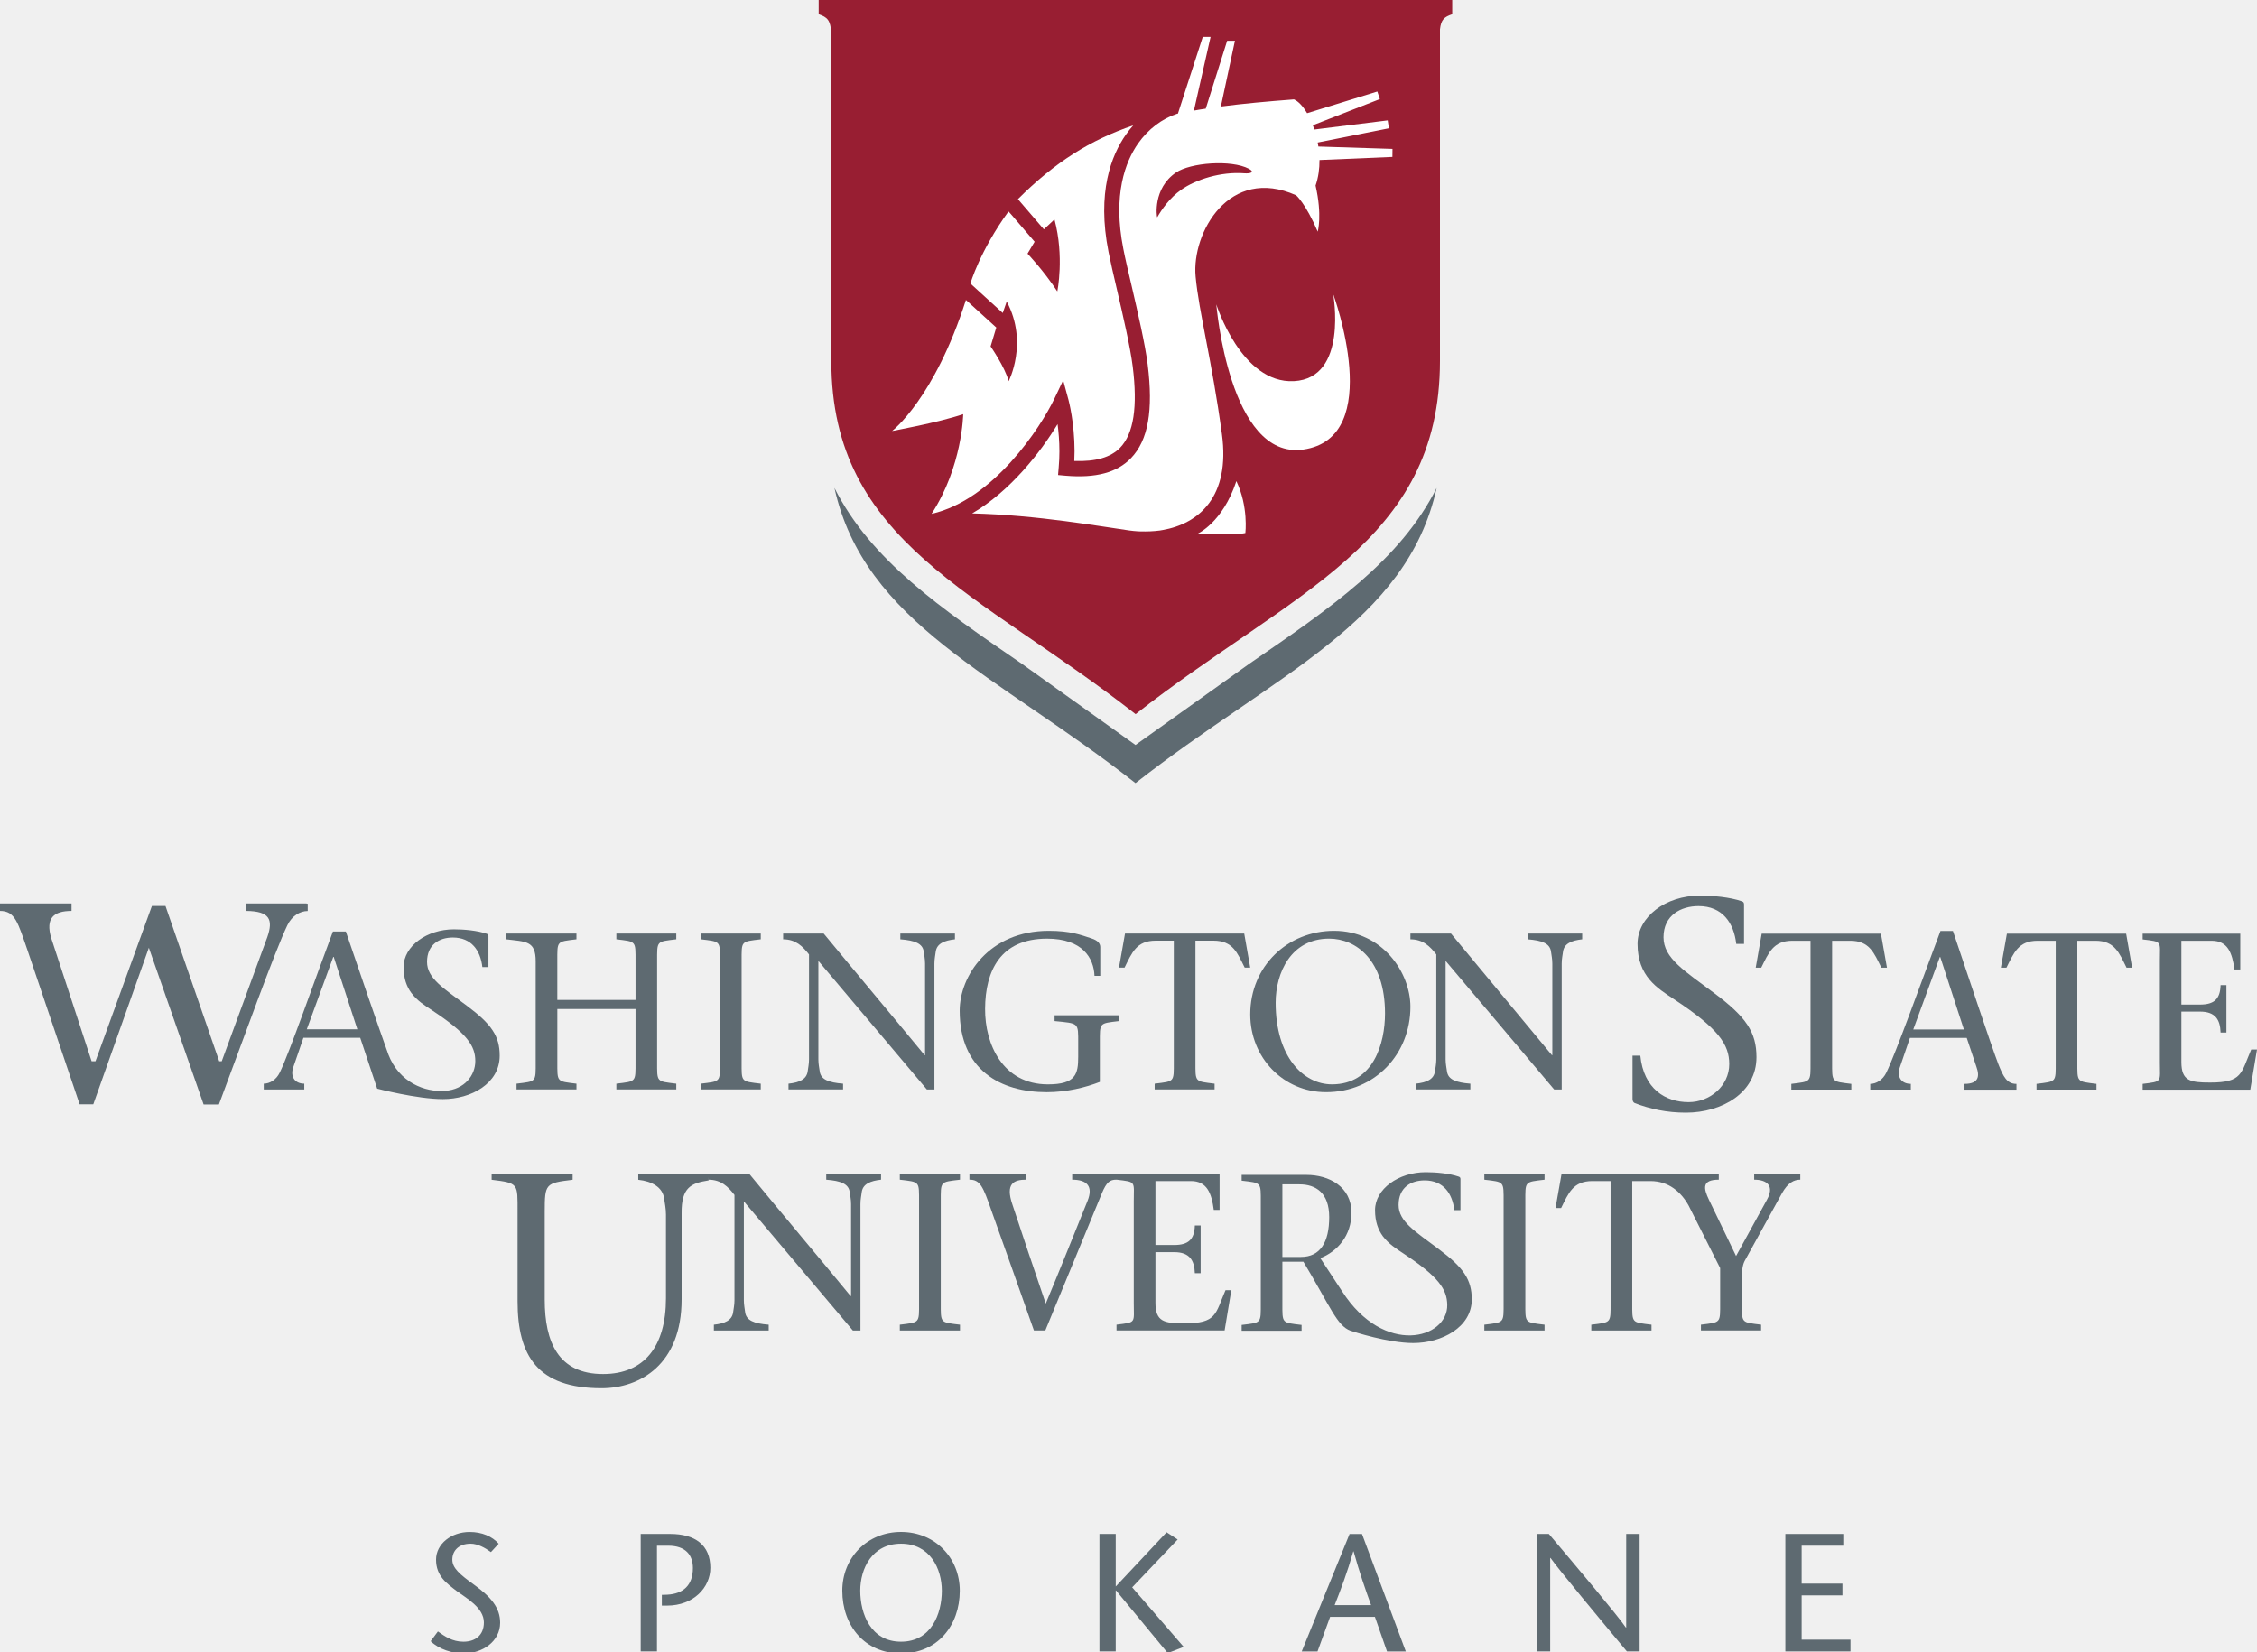
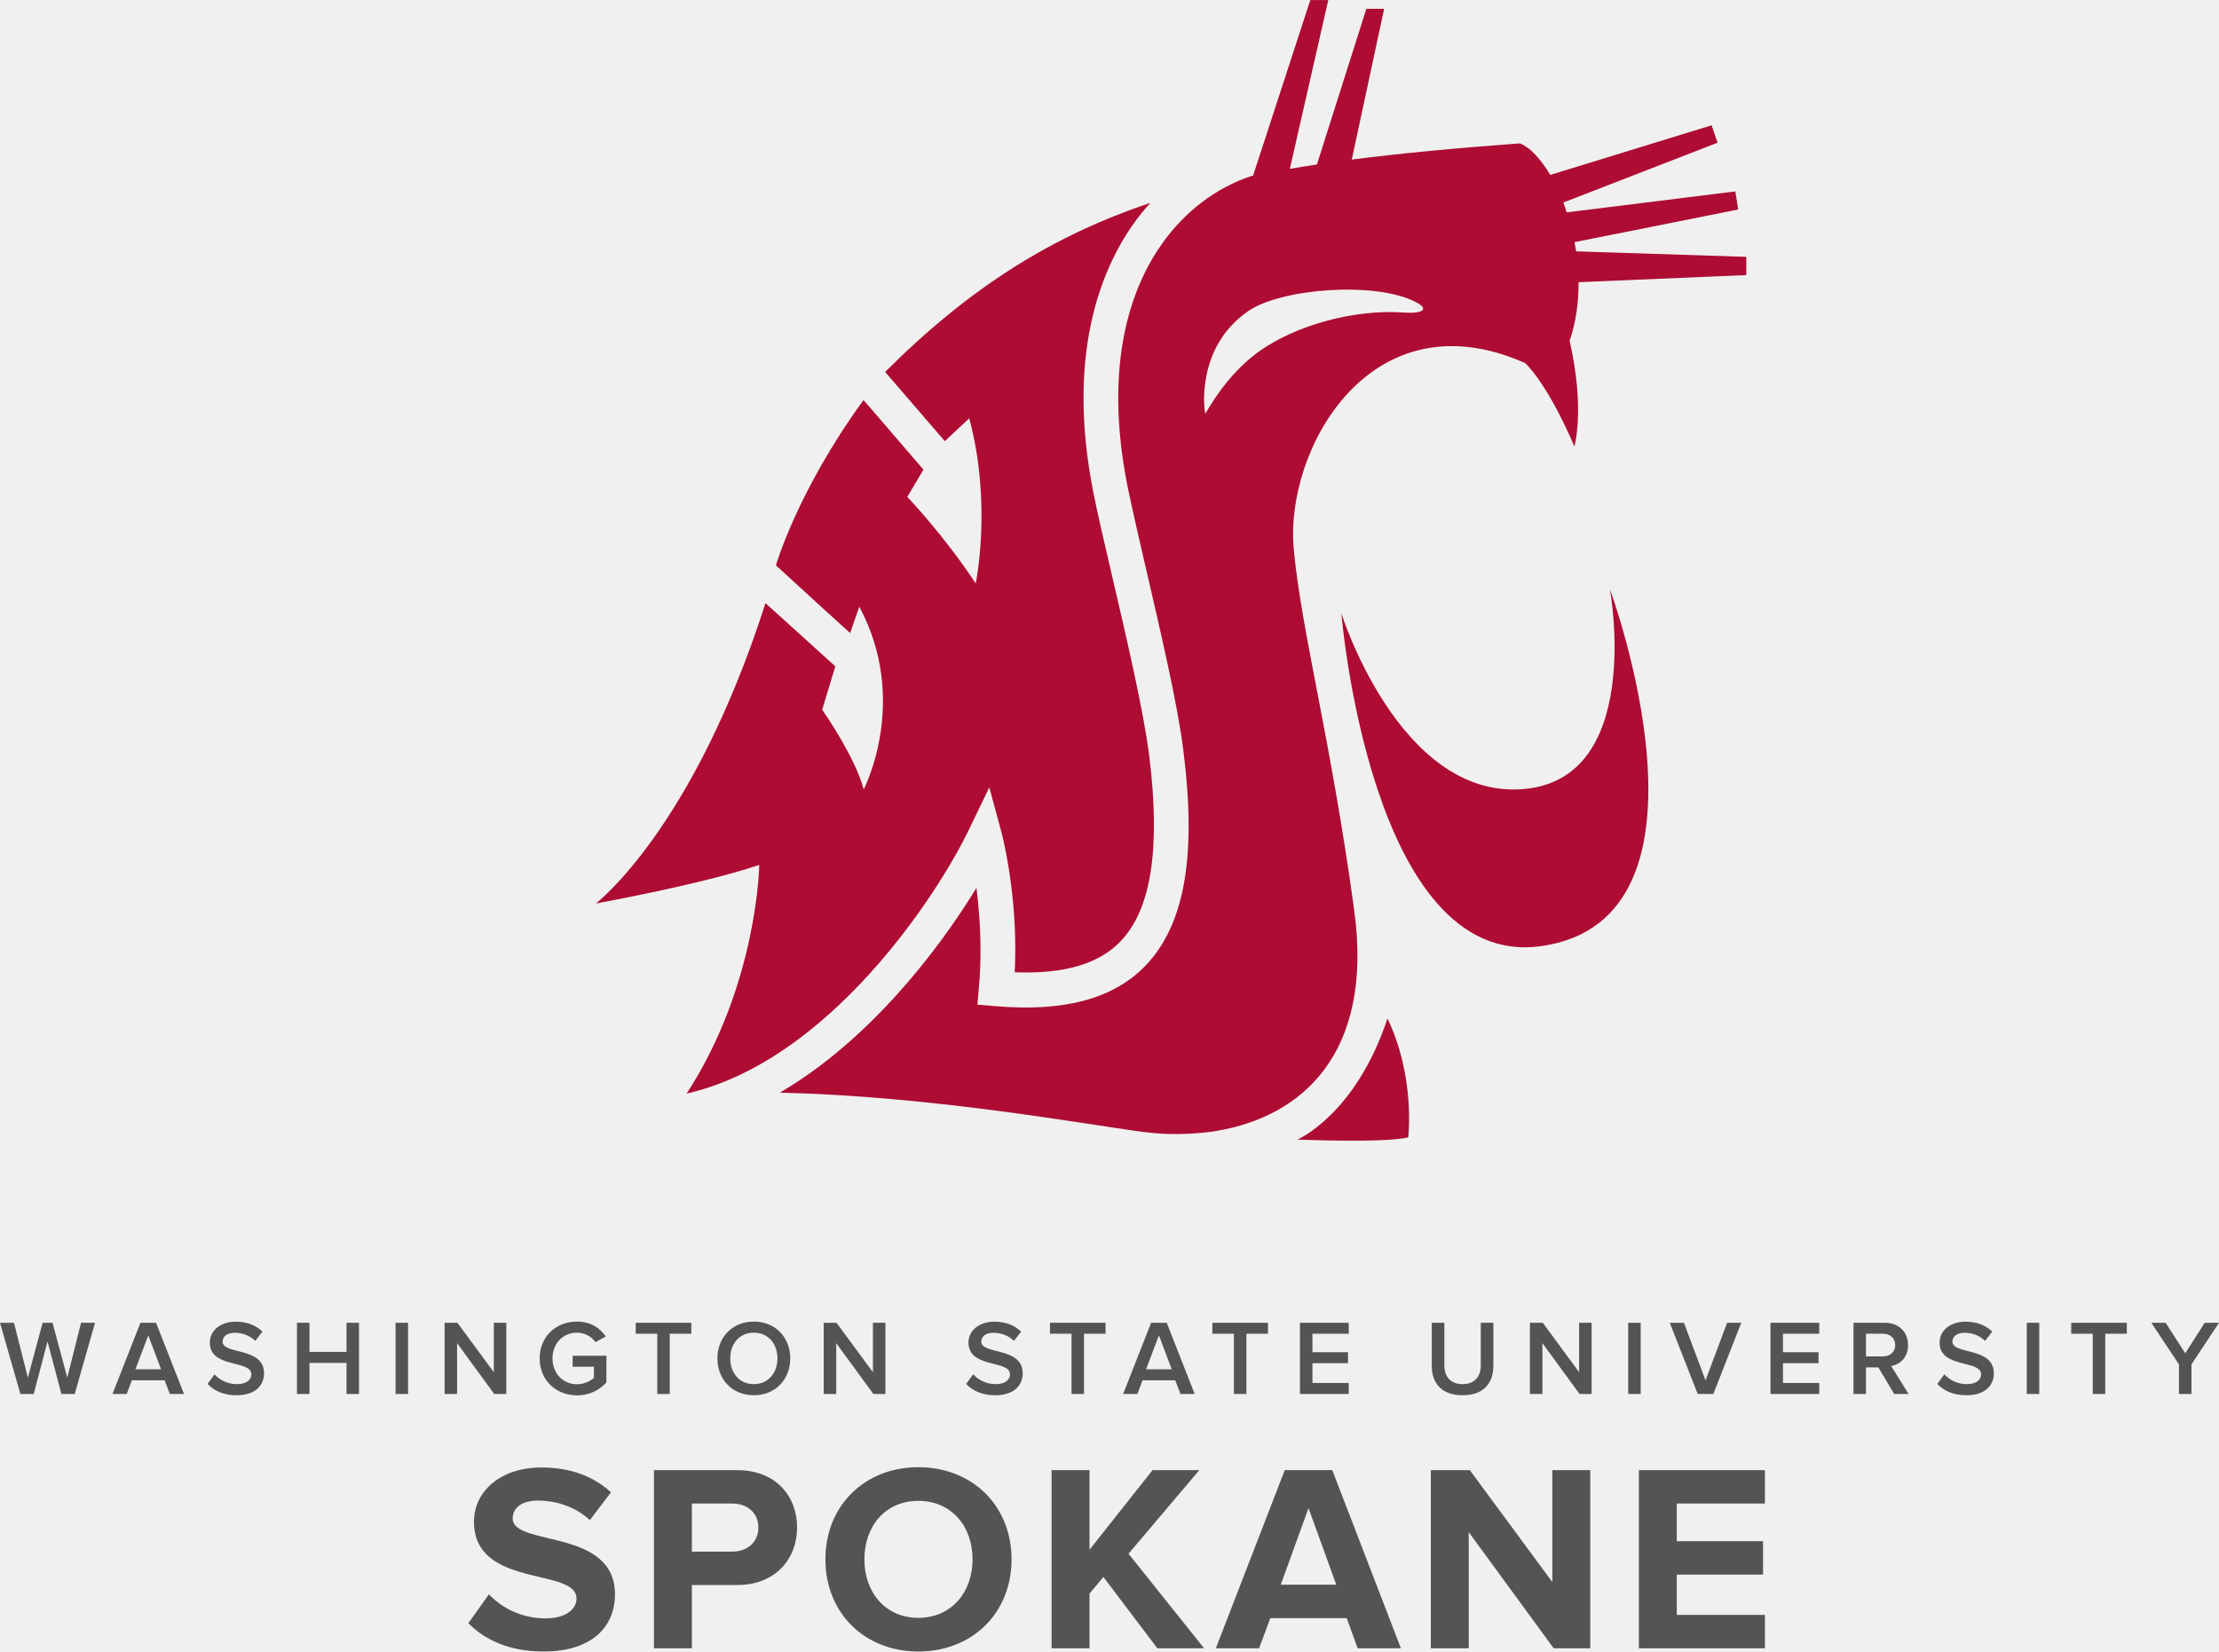
- <svg xmlns="http://www.w3.org/2000/svg" version="1.1" id="Layer_1" x="0px" y="0px" width="150px" height="109.761px" viewBox="0 0 150 109.761" enable-background="new 0 0 150 109.761" xml:space="preserve">
-   <g>
-     <path fill="#5E6A71" d="M32.628,103.159c-0.379-0.279-0.881-0.558-1.35-0.558c-0.781,0-1.216,0.457-1.216,1.06   c0,0.558,0.48,0.971,1.483,1.695c1.071,0.781,1.695,1.495,1.695,2.499c0,1.238-1.171,2.041-2.42,2.041   c-0.747,0-1.64-0.268-2.197-0.814l0.48-0.647c0.457,0.324,0.959,0.681,1.695,0.681c0.77,0,1.361-0.413,1.361-1.283   c0-0.981-1.171-1.617-1.807-2.086c-0.647-0.501-1.372-0.981-1.372-2.085c0-1.049,1.016-1.84,2.231-1.84   c0.814,0,1.495,0.29,1.93,0.781L32.628,103.159z" />
-     <path fill="#5E6A71" d="M43.662,109.761H42.58v-7.808h1.963c1.651,0,2.666,0.736,2.666,2.253c0,1.316-1.126,2.51-2.877,2.51h-0.346   v-0.714l0.357-0.011c1.048-0.056,1.707-0.613,1.707-1.773c0-0.859-0.479-1.483-1.64-1.483h-0.748V109.761z" />
-     <path fill="#5E6A71" d="M55.979,105.724c0-2.186,1.651-3.904,3.904-3.904s3.904,1.718,3.904,3.904c0,2.331-1.495,4.171-3.904,4.171   S55.979,108.055,55.979,105.724z M62.594,105.724c0-1.461-0.781-3.123-2.711-3.123c-1.929,0-2.71,1.662-2.71,3.123   c0,1.528,0.691,3.391,2.71,3.391S62.594,107.251,62.594,105.724z" />
-     <path fill="#5E6A71" d="M74.152,105.445l3.38-3.603l0.736,0.48l-3.023,3.179l3.424,3.959l-1.06,0.413l-3.435-4.161h-0.023v4.049   h-1.082v-7.808h1.082L74.152,105.445L74.152,105.445z" />
-     <path fill="#5E6A71" d="M90.518,101.954l2.911,7.808H92.18l-0.803-2.297h-2.978l-0.837,2.297h-1.049l3.18-7.808H90.518z    M91.121,106.683c-0.391-1.082-0.771-2.164-1.161-3.569h-0.021c-0.402,1.405-0.814,2.487-1.238,3.569H91.121z" />
-     <path fill="#5E6A71" d="M108.97,109.761h-0.848c-1.695-2.03-4.605-5.532-5.074-6.213h-0.022v6.213h-0.893v-7.808h0.804   c1.717,2.03,4.595,5.443,5.119,6.224h0.021v-6.224h0.893C108.97,101.953,108.97,109.761,108.97,109.761z" />
-     <path fill="#5E6A71" d="M122.504,102.734h-2.767v2.521h2.711v0.781h-2.711v2.944h3.246v0.781h-4.328v-7.808h3.849V102.734z" />
-   </g>
-   <g>
-     <g>
-       <g>
-         <path fill="#5E6A71" d="M95.618,83.021c-1.569-1.177-2.668-1.835-2.668-2.934c0-1.159,0.816-1.633,1.728-1.633     c1.254,0,1.85,0.879,1.976,1.979h0.408v-2.056c0-0.078-0.017-0.142-0.11-0.171c-0.628-0.22-1.521-0.297-2.196-0.297     c-1.805,0-3.371,1.112-3.371,2.525c0,0.763,0.211,1.31,0.518,1.729h-0.006c0.008,0.007,0.015,0.012,0.02,0.018     c0.382,0.507,0.903,0.831,1.365,1.139c2.354,1.554,2.883,2.385,2.902,3.403c0.044,2.265-4.196,3.455-6.988-0.895l-1.449-2.205     c1.141-0.444,2.071-1.495,2.071-3.02c0-1.734-1.496-2.514-2.988-2.514h-4.31v0.383c1.332,0.159,1.272,0.089,1.272,1.463v6.66     c0,1.381,0.06,1.304-1.272,1.466v0.385h3.983v-0.385c-1.334-0.162-1.276-0.084-1.276-1.466v-2.736h1.395     c1.788,2.975,2.233,4.267,3.134,4.587c0.203,0.071,2.524,0.818,4.165,0.818c1.883,0,3.893-1.035,3.893-2.901     C97.812,85.061,97.279,84.259,95.618,83.021z M86.459,83.542h-1.232v-4.824h1.14c1.079,0,1.972,0.561,1.972,2.177     C88.338,82.567,87.745,83.542,86.459,83.542z" />
-         <path fill="#5E6A71" d="M56.68,88.431c0,0,0,0-7.243-8.582v6.575c0,0.311,0.061,0.564,0.087,0.802     c0.077,0.536,0.584,0.744,1.564,0.819v0.386h-3.644v-0.386c0.717-0.076,1.205-0.283,1.279-0.819     c0.03-0.238,0.09-0.491,0.09-0.802v-7.005c-0.415-0.535-0.88-1.011-1.724-1.011v-0.391h2.704     c2.217,2.695,4.524,5.431,6.739,8.125h0.03v-6.115c0-0.313-0.061-0.564-0.091-0.803c-0.076-0.535-0.577-0.741-1.56-0.816v-0.391     h3.643v0.391c-0.698,0.075-1.205,0.281-1.281,0.816c-0.029,0.239-0.087,0.49-0.087,0.803v8.405L56.68,88.431L56.68,88.431z" />
-         <path fill="#5E6A71" d="M62.524,86.571c0,1.386-0.059,1.309,1.278,1.474v0.386h-4v-0.386c1.34-0.165,1.279-0.088,1.279-1.474     v-6.692c0-1.38,0.061-1.31-1.279-1.471v-0.385h4v0.385c-1.337,0.161-1.278,0.091-1.278,1.471V86.571z" />
-         <path fill="#5E6A71" d="M81.447,85.752c-0.684,1.593-0.58,2.204-2.735,2.204c-1.339,0-1.921-0.106-1.921-1.372v-3.36h1.252     c0.995,0,1.339,0.524,1.366,1.4h0.386v-3.17h-0.386c-0.027,0.922-0.431,1.295-1.366,1.295h-1.252v-4.251h2.362     c1.068,0,1.368,0.815,1.515,1.917h0.386v-2.393h-6.85h-2.946v0.385c1.009,0,1.397,0.459,1.025,1.398     c-0.922,2.276-1.83,4.564-2.783,6.84c-0.772-2.259-1.634-4.816-2.211-6.572c-0.494-1.43,0.103-1.667,0.922-1.667v-0.385h-3.783     v0.385c0.717,0,0.908,0.459,1.461,2.052c0.906,2.528,1.919,5.398,2.826,7.972h0.757c1.251-3.049,2.515-6.084,3.763-9.13     c0.313-0.745,0.535-0.894,0.969-0.894c1.338,0.161,1.146,0.091,1.146,1.471v6.692c0,1.386,0.192,1.309-1.146,1.474v0.386h7.184     l0.446-2.678L81.447,85.752L81.447,85.752z" />
-         <path fill="#5E6A71" d="M101.374,86.571c0,1.386-0.063,1.309,1.277,1.474v0.386h-4.002v-0.386     c1.34-0.165,1.281-0.088,1.281-1.474v-6.692c0-1.38,0.059-1.31-1.281-1.471v-0.385h4.002v0.385     c-1.341,0.161-1.277,0.091-1.277,1.471V86.571z" />
-         <path fill="#5E6A71" d="M116.583,78.022v0.385c0.877,0,1.353,0.429,0.846,1.337l-2.05,3.736l-1.801-3.736     c-0.373-0.774-0.475-1.337,0.653-1.337v-0.385h-2.492h-1.032h-6.926l-0.402,2.271h0.373c0.487-0.98,0.786-1.795,2.079-1.795     h1.208v8.073c0,1.386,0.058,1.309-1.281,1.474v0.386h4.001v-0.386c-1.337-0.165-1.28-0.088-1.28-1.474v-8.073h1.207     c1.219,0,2.039,0.727,2.541,1.631l2.094,4.154v2.287c0,1.386,0.062,1.309-1.277,1.474v0.386h3.999v-0.386     c-1.336-0.165-1.278-0.088-1.278-1.474v-1.666c0-0.37,0.029-0.789,0.18-1.085l2.482-4.506c0.402-0.714,0.804-0.906,1.22-0.906     v-0.385H116.583z" />
-         <path fill="#5E6A71" d="M47.106,78.013l-4.687,0.012v0.389c0.938,0.101,1.62,0.515,1.718,1.236     c0.04,0.317,0.123,0.657,0.123,1.077v5.56c0,3.203-1.444,5.04-4.182,5.04c-2.981,0-3.876-2.139-3.876-4.941v-5.86     c0-1.86,0.055-1.893,1.855-2.113v-0.389h-5.383v0.389c1.803,0.22,1.723,0.253,1.723,2.113v5.961c0,3.62,1.319,5.783,5.578,5.783     c2.581,0,5.325-1.601,5.325-5.902v-5.641c0-0.035,0-0.067,0-0.1c-0.019-1.736,0.656-1.989,1.793-2.173L47.106,78.013z" />
-       </g>
-       <g>
-         <path fill="#5E6A71" d="M37.04,70.561c0,1.377-0.059,1.302,1.272,1.466v0.383h-3.983v-0.383c1.333-0.164,1.273-0.089,1.273-1.466     v-6.667c0-1.375-0.641-1.301-1.974-1.464v-0.383h4.683v0.383c-1.332,0.163-1.272,0.089-1.272,1.464v2.565h5.198v-2.565     c0-1.375,0.058-1.301-1.274-1.464v-0.383h3.983v0.383c-1.332,0.163-1.274,0.089-1.274,1.464v6.667     c0,1.377-0.058,1.302,1.274,1.466v0.383h-3.983v-0.383c1.333-0.164,1.274-0.089,1.274-1.466v-3.497H37.04V70.561z" />
-         <path fill="#5E6A71" d="M49.288,70.561c0,1.377-0.061,1.302,1.272,1.466v0.383h-3.982v-0.383     c1.332-0.164,1.272-0.089,1.272-1.466v-6.667c0-1.375,0.059-1.301-1.272-1.464v-0.383h3.982v0.383     c-1.333,0.163-1.272,0.089-1.272,1.464V70.561z" />
-         <path fill="#5E6A71" d="M61.599,72.411c-2.355-2.782-4.799-5.702-7.21-8.545v6.547c0,0.309,0.058,0.562,0.09,0.798     c0.073,0.535,0.575,0.739,1.552,0.816v0.383h-3.627v-0.383c0.71-0.077,1.199-0.281,1.274-0.816     c0.029-0.236,0.089-0.49,0.089-0.798v-6.976c-0.417-0.532-0.874-1.006-1.719-1.006v-0.383h2.695     c2.207,2.678,4.501,5.404,6.708,8.083h0.029v-6.085c0-0.312-0.059-0.565-0.089-0.801c-0.073-0.534-0.578-0.739-1.555-0.814     v-0.383h3.629v0.383c-0.696,0.075-1.199,0.28-1.275,0.814c-0.028,0.236-0.088,0.489-0.088,0.801v8.365H61.599z" />
-         <path fill="#5E6A71" d="M63.781,67.169c0-2.28,1.926-5.303,5.923-5.303c1.435,0,2.116,0.268,2.843,0.507     c0.414,0.133,0.577,0.338,0.577,0.576v1.91H72.74c-0.044-1.185-0.8-2.472-3.154-2.472c-3.095,0-4.103,2.131-4.116,4.664     c-0.016,2.338,1.168,5.022,4.175,5.022c1.851,0,2.013-0.685,2.013-1.837v-0.905c0-1.378,0.058-1.302-1.57-1.466v-0.383h4.28     v0.383c-1.332,0.164-1.272,0.088-1.272,1.466v2.578c-0.948,0.37-2.192,0.682-3.54,0.682     C66.521,72.59,63.781,71.138,63.781,67.169z" />
-         <path fill="#5E6A71" d="M79.449,70.561c0,1.377-0.059,1.302,1.272,1.466v0.383h-3.982v-0.383     c1.331-0.164,1.272-0.089,1.272-1.466V62.52H76.81c-1.289,0-1.583,0.812-2.072,1.791h-0.37l0.401-2.263h7.922l0.399,2.263h-0.369     c-0.488-0.979-0.784-1.791-2.073-1.791h-1.199C79.449,62.52,79.449,70.561,79.449,70.561z" />
-         <path fill="#5E6A71" d="M83.091,67.42c0-3.2,2.488-5.554,5.568-5.554c3.212,0,5.077,2.77,5.077,5.052     c0,3.125-2.339,5.672-5.612,5.672C85.296,72.59,83.091,70.295,83.091,67.42z M92.048,67.362c0-3.54-1.909-4.976-3.717-4.976     c-2.516,0-3.551,2.249-3.551,4.264c0,3.585,1.834,5.422,3.744,5.422C91.279,72.072,92.048,69.347,92.048,67.362z" />
-         <path fill="#5E6A71" d="M103.289,72.411c-2.356-2.782-4.797-5.702-7.213-8.545v6.547c0,0.309,0.06,0.562,0.091,0.798     c0.073,0.535,0.577,0.739,1.553,0.816v0.383h-3.627v-0.383c0.711-0.077,1.199-0.281,1.273-0.816c0.03-0.236,0.09-0.49,0.09-0.798     v-6.976c-0.415-0.532-0.874-1.006-1.72-1.006v-0.383h2.697c2.207,2.678,4.499,5.404,6.708,8.083h0.027v-6.085     c0-0.312-0.059-0.565-0.089-0.801c-0.073-0.534-0.575-0.739-1.555-0.814v-0.383h3.628v0.383c-0.696,0.075-1.198,0.28-1.272,0.814     c-0.03,0.236-0.089,0.489-0.089,0.801v8.365H103.289z" />
-         <path fill="#5E6A71" d="M20.379,60.064v-0.016h-4.005v0.497c1.546,0.017,1.798,0.568,1.392,1.737l-3.031,8.255h-0.167     l-3.57-10.319h-0.904l-3.75,10.319H6.088l-2.688-8.2c-0.382-1.298,0.152-1.792,1.354-1.792v-0.497H0v0.497     c1.01,0,1.192,0.786,1.84,2.651l3.451,10.2H6.2l3.692-10.404l3.639,10.415h1.017c1.556-4.143,3.749-10.27,4.554-11.919     c0.3-0.619,0.843-0.938,1.349-0.938v-0.486C20.451,60.064,20.379,60.064,20.379,60.064z" />
-         <path fill="#5E6A71" d="M31.03,66.848c-1.559-1.168-2.649-1.823-2.649-2.914c0-1.152,0.81-1.622,1.714-1.622     c1.247,0,1.837,0.874,1.963,1.965h0.404v-2.042c0-0.078-0.016-0.14-0.109-0.171c-0.623-0.218-1.511-0.297-2.182-0.297     c-1.791,0-3.349,1.107-3.349,2.51c0,0.761,0.209,1.301,0.516,1.718h-0.005c0.006,0.005,0.012,0.011,0.019,0.016     c0.376,0.506,0.895,0.827,1.354,1.133c2.338,1.542,2.883,2.368,2.883,3.381c0,0.942-0.708,1.885-2.01,1.979     c-1.333,0.096-3.049-0.549-3.77-2.421c-0.641-1.794-1.945-5.568-2.825-8.172h-0.858c-1.23,3.273-2.895,8.071-3.533,9.374     c-0.235,0.49-0.664,0.741-1.065,0.741v0.385h0.64h2.054v-0.385c-0.651,0-0.932-0.488-0.74-1.067l0.682-1.984h3.776l0.636,1.91     l0.491,1.472c0,0,2.648,0.694,4.371,0.694c1.87,0,3.771-1.029,3.771-2.883C33.211,68.874,32.681,68.079,31.03,66.848z      M20.389,68.412L22.15,63.6h0.029l1.571,4.812C23.75,68.412,20.389,68.412,20.389,68.412z" />
-       </g>
-       <g>
-         <path fill="#5E6A71" d="M115.391,62.737c-0.158-1.397-0.917-2.513-2.508-2.513c-1.158,0-2.326,0.598-2.326,2.071     c0,1.396,1.395,2.231,3.389,3.727c2.109,1.574,2.789,2.59,2.789,4.244c0,2.37-2.299,3.685-4.688,3.685     c-1.277,0-2.374-0.241-3.409-0.638c-0.078-0.04-0.14-0.12-0.14-0.276v-2.873h0.518c0.222,2.21,1.672,3.089,3.21,3.089     c1.413,0,2.7-1.076,2.7-2.529c0-1.297-0.697-2.353-3.686-4.321c-1.075-0.716-2.409-1.498-2.409-3.665     c0-1.799,1.856-3.211,4.148-3.211c0.858,0,1.993,0.099,2.79,0.38c0.12,0.036,0.139,0.12,0.139,0.219v2.612L115.391,62.737     L115.391,62.737z" />
-         <path fill="#5E6A71" d="M121.762,70.571c0,1.38-0.057,1.301,1.276,1.469v0.381h-3.986V72.04c1.333-0.168,1.275-0.089,1.275-1.469     v-8.045h-1.202c-1.288,0-1.585,0.816-2.073,1.791h-0.367l0.397-2.263h7.924l0.401,2.263h-0.371     c-0.488-0.975-0.784-1.791-2.071-1.791h-1.203C121.762,62.526,121.762,70.571,121.762,70.571z" />
-         <path fill="#5E6A71" d="M126.933,68.984l-0.679,1.986c-0.193,0.581,0.088,1.069,0.739,1.069v0.381h-2.696v-0.38     c0.399,0,0.83-0.257,1.066-0.743c0.637-1.305,2.369-6.146,3.6-9.421h0.828c1.008,2.977,2.518,7.543,3.021,8.86     c0.329,0.826,0.564,1.305,1.201,1.305v0.381h-3.452V72.04c0.933,0,1.025-0.489,0.788-1.144l-0.64-1.912H126.933z M130.52,68.424     l-1.57-4.816h-0.029l-1.765,4.816H130.52z" />
-         <path fill="#5E6A71" d="M138.06,70.571c0,1.38-0.06,1.301,1.272,1.469v0.381h-3.985V72.04c1.334-0.168,1.276-0.089,1.276-1.469     v-8.045h-1.201c-1.29,0-1.583,0.816-2.074,1.791h-0.371l0.402-2.263h7.925l0.397,2.263h-0.371     c-0.485-0.975-0.781-1.791-2.069-1.791h-1.201L138.06,70.571L138.06,70.571z" />
-         <path fill="#5E6A71" d="M142.401,72.04c1.336-0.168,1.144-0.089,1.144-1.469v-6.667c0-1.377,0.192-1.304-1.144-1.466v-0.383     h6.488v2.38h-0.387c-0.148-1.092-0.441-1.908-1.508-1.908h-2.019v4.241h1.244c0.933,0,1.336-0.372,1.361-1.291h0.388v3.152     h-0.388c-0.025-0.875-0.367-1.393-1.361-1.393h-1.244v3.347c0,1.264,0.58,1.369,1.914,1.369c2.147,0,2.043-0.609,2.727-2.195H150     l-0.446,2.665h-7.152V72.04H142.401z" />
-       </g>
-     </g>
-     <g>
-       <g>
-         <g>
-           <g>
-             <path fill="#5E6A71" d="M83.051,44.1l-7.586,5.414l-7.58-5.414c-5.39-3.694-10.009-6.861-12.429-11.672       c2,9.019,10.794,12.39,20.009,19.622c9.216-7.232,18.016-10.604,20.016-19.622C93.059,37.238,88.439,40.406,83.051,44.1z" />
-             <g>
-               <path fill="#981E32" d="M54.409,0v0.946c0.585,0.203,0.778,0.389,0.841,1.247V23.99c0,12.125,9.84,15.328,20.222,23.475        C85.855,39.319,95.7,36.116,95.7,23.99V1.949c0.077-0.662,0.288-0.822,0.814-1.003V0H54.409z" />
-             </g>
-           </g>
-         </g>
-       </g>
-       <g>
-         <g>
-           <g>
-             <path fill="#FFFFFF" d="M79.566,35.485c0,0,1.684-0.718,2.603-3.507c0.812,1.7,0.598,3.449,0.598,3.449       C82.024,35.594,79.566,35.485,79.566,35.485z" />
-             <path fill="#FFFFFF" d="M88.602,19.54c0,0,1.023,5.6-2.606,5.793c-3.504,0.184-5.16-5.103-5.16-5.103s0.848,10.332,5.76,9.652       C92.131,29.116,88.602,19.54,88.602,19.54z" />
-           </g>
-         </g>
-         <path fill="#FFFFFF" d="M61.914,34.152c0.002,0,0.005,0,0.007,0c4.098-0.935,7.233-5.73,8.155-7.655l0.583-1.221l0.354,1.307     c0.018,0.073,0.401,1.509,0.401,3.411c0,0.208-0.006,0.426-0.017,0.645c1.413,0.052,2.42-0.233,3.05-0.885     c0.898-0.938,1.17-2.704,0.832-5.407c-0.164-1.294-0.641-3.353-1.062-5.168c-0.217-0.927-0.42-1.805-0.542-2.425     c-0.79-3.972,0.189-6.436,1.15-7.803c0.152-0.217,0.315-0.422,0.488-0.617c-2.831,0.958-5.208,2.446-7.662,4.901l1.724,2.008     l0.706-0.66c0.664,2.49,0.188,4.786,0.188,4.786c-0.908-1.387-1.98-2.51-1.98-2.51l0.472-0.792l-1.555-1.812l-0.181-0.201     c-1.911,2.633-2.531,4.791-2.531,4.791l1.358,1.238l0.791,0.719l0.263-0.762c1.459,2.736,0.129,5.296,0.129,5.296     c-0.243-0.935-1.2-2.312-1.2-2.312l0.378-1.255l-2.017-1.833c-2.1,6.577-4.908,8.709-4.908,8.709s3.039-0.549,4.727-1.118     C64.014,27.528,63.967,30.995,61.914,34.152z" />
-         <path fill="#FFFFFF" d="M92.539,10.43l-4.846,0.206c0.005,0.574-0.073,1.151-0.26,1.698c0.453,1.985,0.143,3.063,0.143,3.063     c-0.813-1.893-1.435-2.417-1.435-2.417c-4.448-1.987-6.948,2.5-6.682,5.393c0.22,2.376,1.077,5.532,1.75,10.481     c0.566,4.165-1.537,5.962-3.959,6.377c-0.052,0.009-0.103,0.019-0.156,0.027c-0.013,0-0.024,0.005-0.037,0.005     c-0.391,0.05-0.811,0.069-1.251,0.056c-0.016,0-0.031,0-0.043,0c-0.049,0-0.098-0.006-0.145-0.006     c-0.188-0.013-0.377-0.03-0.562-0.056c-1.88-0.258-6.095-1.027-10.447-1.132c2.56-1.501,4.562-4.093,5.678-5.935     c0.067,0.511,0.122,1.132,0.122,1.817c0,0.342-0.015,0.698-0.048,1.067l-0.042,0.499l0.5,0.045     c2.003,0.174,3.427-0.208,4.348-1.169c1.142-1.187,1.49-3.167,1.107-6.229c-0.169-1.347-0.652-3.431-1.078-5.271     c-0.216-0.921-0.42-1.79-0.537-2.396c-0.72-3.62,0.137-5.819,0.983-7.024c0.667-0.948,1.584-1.638,2.59-1.972     c0.018-0.001,0.033-0.006,0.053-0.006l1.65-5.097h0.52L79.347,7.35c0.258-0.049,0.52-0.089,0.786-0.128l1.424-4.514h0.517     L81.139,7.08c1.479-0.192,3.08-0.339,4.858-0.473c0.289,0.121,0.596,0.452,0.873,0.916l4.667-1.44l0.169,0.502l-4.456,1.74     c0.035,0.091,0.068,0.188,0.103,0.283l4.873-0.607l0.082,0.525l-4.733,0.946c0.018,0.089,0.031,0.177,0.044,0.267l4.926,0.157     L92.539,10.43z M78.499,12.615c0.977-0.687,2.64-1.216,4.198-1.097c0.397,0.033,0.73-0.071,0.303-0.301     c-1.168-0.616-3.885-0.407-4.848,0.253c-1.542,1.055-1.281,2.931-1.244,2.976C77.215,13.908,77.737,13.152,78.499,12.615z" />
-       </g>
-     </g>
-   </g>
+ <svg xmlns="http://www.w3.org/2000/svg" xml:space="preserve" viewBox="0 0 332.36 247.333">
+   <path fill="#ae0c33" d="M194.327 170.664s8.713-3.72 13.489-18.128c4.208 8.78 3.108 17.808 3.108 17.808-3.857.866-16.597.32-16.597.32M241.135 88.263s5.315 28.96-13.512 29.95c-18.163.946-26.717-26.367-26.717-26.367s4.391 53.376 29.855 49.86c28.668-3.953 10.375-53.443 10.375-53.443M102.844 163.775c.015-.008.029-.008.029-.008 21.229-4.833 37.5-29.607 42.268-39.552l3.036-6.297 1.827 6.741c.088.364 2.068 7.804 2.068 17.618 0 1.092-.029 2.206-.088 3.333 7.324.278 12.551-1.208 15.805-4.586 4.667-4.819 6.064-13.955 4.332-27.919-.86-6.683-3.327-17.312-5.519-26.695-1.121-4.797-2.177-9.333-2.817-12.544-4.091-20.515.991-33.255 5.969-40.324.793-1.113 1.645-2.169 2.549-3.159-14.699 4.935-27.017 12.623-39.728 25.319l8.94 10.367L145.169 62.648c3.465 12.879.975 24.737.975 24.737-4.701-7.163-10.249-12.972-10.249-12.972l2.424-4.077-8.059-9.361-.932-1.048c-9.908 13.605-13.111 24.736-13.111 24.736l7.025 6.436 4.091 3.705 1.375-3.945c7.565 14.145.656 27.365.656 27.365-1.237-4.818-6.217-11.946-6.217-11.946l1.965-6.487-10.461-9.464c-10.876 33.976-25.407 44.983-25.407 44.983s15.717-2.831 24.475-5.773c0 0-.24 17.909-10.876 34.238" />
+   <path fill="#ae0c33" d="M188.785 52.488c5.067-3.552 13.687-6.283 21.773-5.664 2.045.153 3.779-.385 1.573-1.549-6.049-3.189-20.152-2.104-25.139 1.295-7.985 5.445-6.632 15.151-6.449 15.383 1.595-2.78 4.295-6.704 8.241-9.464m72.769-11.291-25.116 1.063c.016 2.956-.377 5.955-1.339 8.787 2.344 10.251.713 15.812.713 15.812-4.2-9.776-7.396-12.492-7.396-12.492-23.071-10.243-36.029 12.921-34.639 27.868 1.129 12.281 5.591 28.58 9.064 54.156 2.927 21.519-7.972 30.823-20.508 32.955-.269.037-.545.088-.823.147-.073 0-.131 0-.197.015-2.037.263-4.192.37-6.471.32-.073-.021-.168-.021-.241-.021-.253 0-.495-.036-.748-.036-.977-.059-1.937-.16-2.891-.277-9.756-1.347-31.596-5.315-54.156-5.861 13.272-7.744 23.652-21.161 29.447-30.662.335 2.636.605 5.846.605 9.384 0 1.762-.059 3.619-.241 5.512l-.217 2.591 2.599.219c10.381.903 17.741-1.078 22.553-6.035 5.881-6.129 7.695-16.344 5.7-32.185-.859-6.944-3.385-17.72-5.591-27.22-1.1-4.753-2.14-9.267-2.775-12.383-3.733-18.717.729-30.081 5.133-36.312 3.429-4.879 8.181-8.46 13.396-10.177.087-.016.173-.037.268-.052l8.576-26.309h2.693l-5.759 25.283c1.332-.232 2.687-.443 4.055-.655l7.404-23.311h2.664l-4.847 22.576c7.665-.984 15.979-1.748 25.195-2.425 1.492.597 3.109 2.323 4.528 4.725l24.169-7.433.896 2.607-23.107 8.961c.183.473.364.968.509 1.471l25.261-3.137.423 2.708-24.512 4.892c.087.459.16.917.241 1.376l25.495.823-.016 2.737" />
+   <path fill="#565353" d="m9.195 208.765-2.078-7.867-2.064 7.867H3.055L0 198.1h2.095l2.079 8.219 2.207-8.219h1.487l2.207 8.219 2.063-8.219H14.233l-3.039 10.665h-1.999M22.206 199.986l-1.919 5.084h3.838zm3.23 8.779-.783-2.046H19.759l-.784 2.046h-2.126l4.189-10.665H23.372l4.19 10.665h-2.127M31.089 207.263l1.039-1.439c.736.783 1.886 1.469 3.374 1.469 1.535 0 2.143-.751 2.143-1.453 0-2.24-6.22-.848-6.22-4.781 0-1.76 1.551-3.119 3.885-3.119 1.663 0 3.006.527 3.997 1.486L38.236 200.817c-.831-.831-1.967-1.215-3.087-1.215-1.103 0-1.807.527-1.807 1.327 0 1.983 6.205.752 6.205 4.735 0 1.775-1.247 3.293-4.125 3.293-1.968 0-3.391-.687-4.333-1.695M51.899 208.765v-4.653H46.352v4.653h-1.871v-10.665h1.871v4.364h5.548v-4.364H53.771v10.665h-1.871M59.247 208.765v-10.665h1.871v10.665h-1.871M74.027 208.765l-5.565-7.612v7.612h-1.871v-10.665h1.919l5.453 7.404v-7.404h1.871v10.665h-1.808M80.832 203.441c0-3.343 2.51-5.517 5.597-5.517 2.079 0 3.439.991 4.302 2.223l-1.535.863c-.56-.8-1.568-1.424-2.767-1.424-2.111 0-3.677 1.615-3.677 3.855 0 2.237 1.566 3.869 3.677 3.869 1.087 0 2.046-.512 2.527-.96v-1.663h-3.182v-1.647h5.053v3.997c-1.056 1.167-2.543 1.935-4.398 1.935-3.087 0-5.597-2.191-5.597-5.532M98.445 208.765v-9.018h-3.229v-1.647h8.331v1.647h-3.231v9.018h-1.871M116.443 203.441c0-2.208-1.392-3.855-3.534-3.855-2.159 0-3.534 1.647-3.534 3.855 0 2.189 1.375 3.852 3.534 3.852 2.142 0 3.534-1.663 3.534-3.852zm-8.987 0c0-3.182 2.254-5.517 5.453-5.517 3.198 0 5.453 2.335 5.453 5.517 0 3.181-2.255 5.516-5.453 5.516-3.199 0-5.453-2.335-5.453-5.516M130.811 208.765l-5.565-7.612v7.612h-1.871v-10.665h1.919l5.453 7.404v-7.404h1.871v10.665h-1.807M144.72 207.263l1.039-1.439c.736.783 1.887 1.469 3.375 1.469 1.535 0 2.143-.751 2.143-1.453 0-2.24-6.22-.848-6.22-4.781 0-1.76 1.551-3.119 3.885-3.119 1.663 0 3.007.527 3.997 1.486l-1.072 1.391c-.831-.831-1.965-1.215-3.085-1.215-1.103 0-1.808.527-1.808 1.327 0 1.983 6.205.752 6.205 4.735 0 1.775-1.248 3.293-4.125 3.293-1.968 0-3.391-.687-4.333-1.695M160.493 208.765v-9.018h-3.231v-1.647h8.332v1.647h-3.231v9.018h-1.871M173.581 199.986l-1.92 5.084h3.839zm3.229 8.779-.783-2.046h-4.893l-.784 2.046h-2.127l4.191-10.665h2.335l4.188 10.665h-2.127M184.813 208.765v-9.018h-3.229v-1.647h8.332v1.647h-3.231v9.018h-1.872M194.703 208.765v-10.665h7.309v1.647h-5.437v2.765h5.325v1.648h-5.325v2.959h5.437v1.646h-7.309M214.447 204.56v-6.46h1.887v6.396c0 1.695.944 2.797 2.735 2.797 1.776 0 2.719-1.103 2.719-2.797v-6.396h1.887v6.444c0 2.655-1.519 4.414-4.605 4.414-3.101 0-4.621-1.776-4.621-4.397M236.585 208.765l-5.563-7.612v7.612h-1.872v-10.665h1.919l5.453 7.404v-7.404h1.871v10.665h-1.808M243.871 208.765v-10.665h1.872v10.665h-1.872M254.285 208.765l-4.191-10.665h2.127l3.231 8.635 3.231-8.635h2.125l-4.188 10.665h-2.335M265.183 208.765v-10.665h7.307v1.647h-5.436v2.765h5.324v1.648h-5.324v2.959h5.436v1.646h-7.307M283.867 201.441c0-1.024-.768-1.694-1.823-1.694h-2.559v3.389h2.559c1.055 0 1.823-.672 1.823-1.695zm-.16 7.324-2.367-3.981h-1.855v3.981h-1.871v-10.665h4.685c2.111 0 3.485 1.375 3.485 3.341 0 1.903-1.248 2.927-2.527 3.135l2.607 4.189h-2.159M290.175 207.263l1.039-1.439c.736.783 1.888 1.469 3.375 1.469 1.536 0 2.143-.751 2.143-1.453 0-2.24-6.22-.848-6.22-4.781 0-1.76 1.551-3.119 3.885-3.119 1.664 0 3.007.527 3.999 1.486l-1.072 1.391c-.832-.831-1.967-1.215-3.085-1.215-1.104 0-1.808.527-1.808 1.327 0 1.983 6.205.752 6.205 4.735 0 1.775-1.248 3.293-4.127 3.293-1.967 0-3.389-.687-4.333-1.695M303.567 208.765v-10.665h1.871v10.665h-1.871M313.452 208.765v-9.018h-3.229v-1.647h8.331v1.647h-3.231v9.018h-1.871M326.363 208.765v-4.429l-4.14-6.236h2.141l2.943 4.573 2.911-4.573h2.144l-4.127 6.236v4.429h-1.872M70.149 243.093l3.08-4.319c1.88 1.959 4.799 3.599 8.48 3.599 3.12 0 4.64-1.439 4.64-2.96 0-4.72-15.359-1.479-15.359-11.519 0-4.44 3.84-8.12 10.12-8.12 4.24 0 7.76 1.28 10.4 3.72l-3.16 4.16c-2.159-2-5.04-2.921-7.76-2.921-2.44 0-3.799 1.081-3.799 2.68 0 4.241 15.319 1.401 15.319 11.361 0 4.88-3.48 8.56-10.679 8.56-5.12 0-8.8-1.72-11.28-4.242M113.588 228.775c0-2.24-1.68-3.6-3.92-3.6h-6.04v7.2h6.04c2.24 0 3.92-1.4 3.92-3.6zm-15.64 18.079v-26.679h12.479c5.801 0 8.96 3.92 8.96 8.6 0 4.64-3.2 8.6-8.96 8.6h-6.799v9.479h-5.68M145.668 233.535c0-5-3.2-8.76-8.12-8.76-4.92 0-8.079 3.76-8.079 8.76 0 4.96 3.159 8.758 8.079 8.758 4.92 0 8.12-3.798 8.12-8.758zm-22.039 0c0-8.04 5.879-13.802 13.919-13.802 8.08 0 13.96 5.761 13.96 13.802 0 8.039-5.88 13.8-13.96 13.8-8.04 0-13.919-5.761-13.919-13.8M173.348 246.853l-8.08-10.679-2.08 2.48v8.198h-5.68v-26.679h5.68v11.92l9.44-11.92h7l-10.6 12.52 11.32 14.158h-7M195.988 225.853l-4.16 11.482h8.319zm7.36 21-1.641-4.518h-11.439l-1.68 4.518h-6.48l10.32-26.679h7.12l10.279 26.679h-6.479M232.707 246.853l-12.72-17.398v17.398h-5.68v-26.679h5.84l12.36 16.76v-16.76h5.68v26.679h-5.48M245.468 246.853v-26.679h18.879v5h-13.2v5.64h12.92v5h-12.92v6.039h13.2v5h-18.879" />
</svg>
